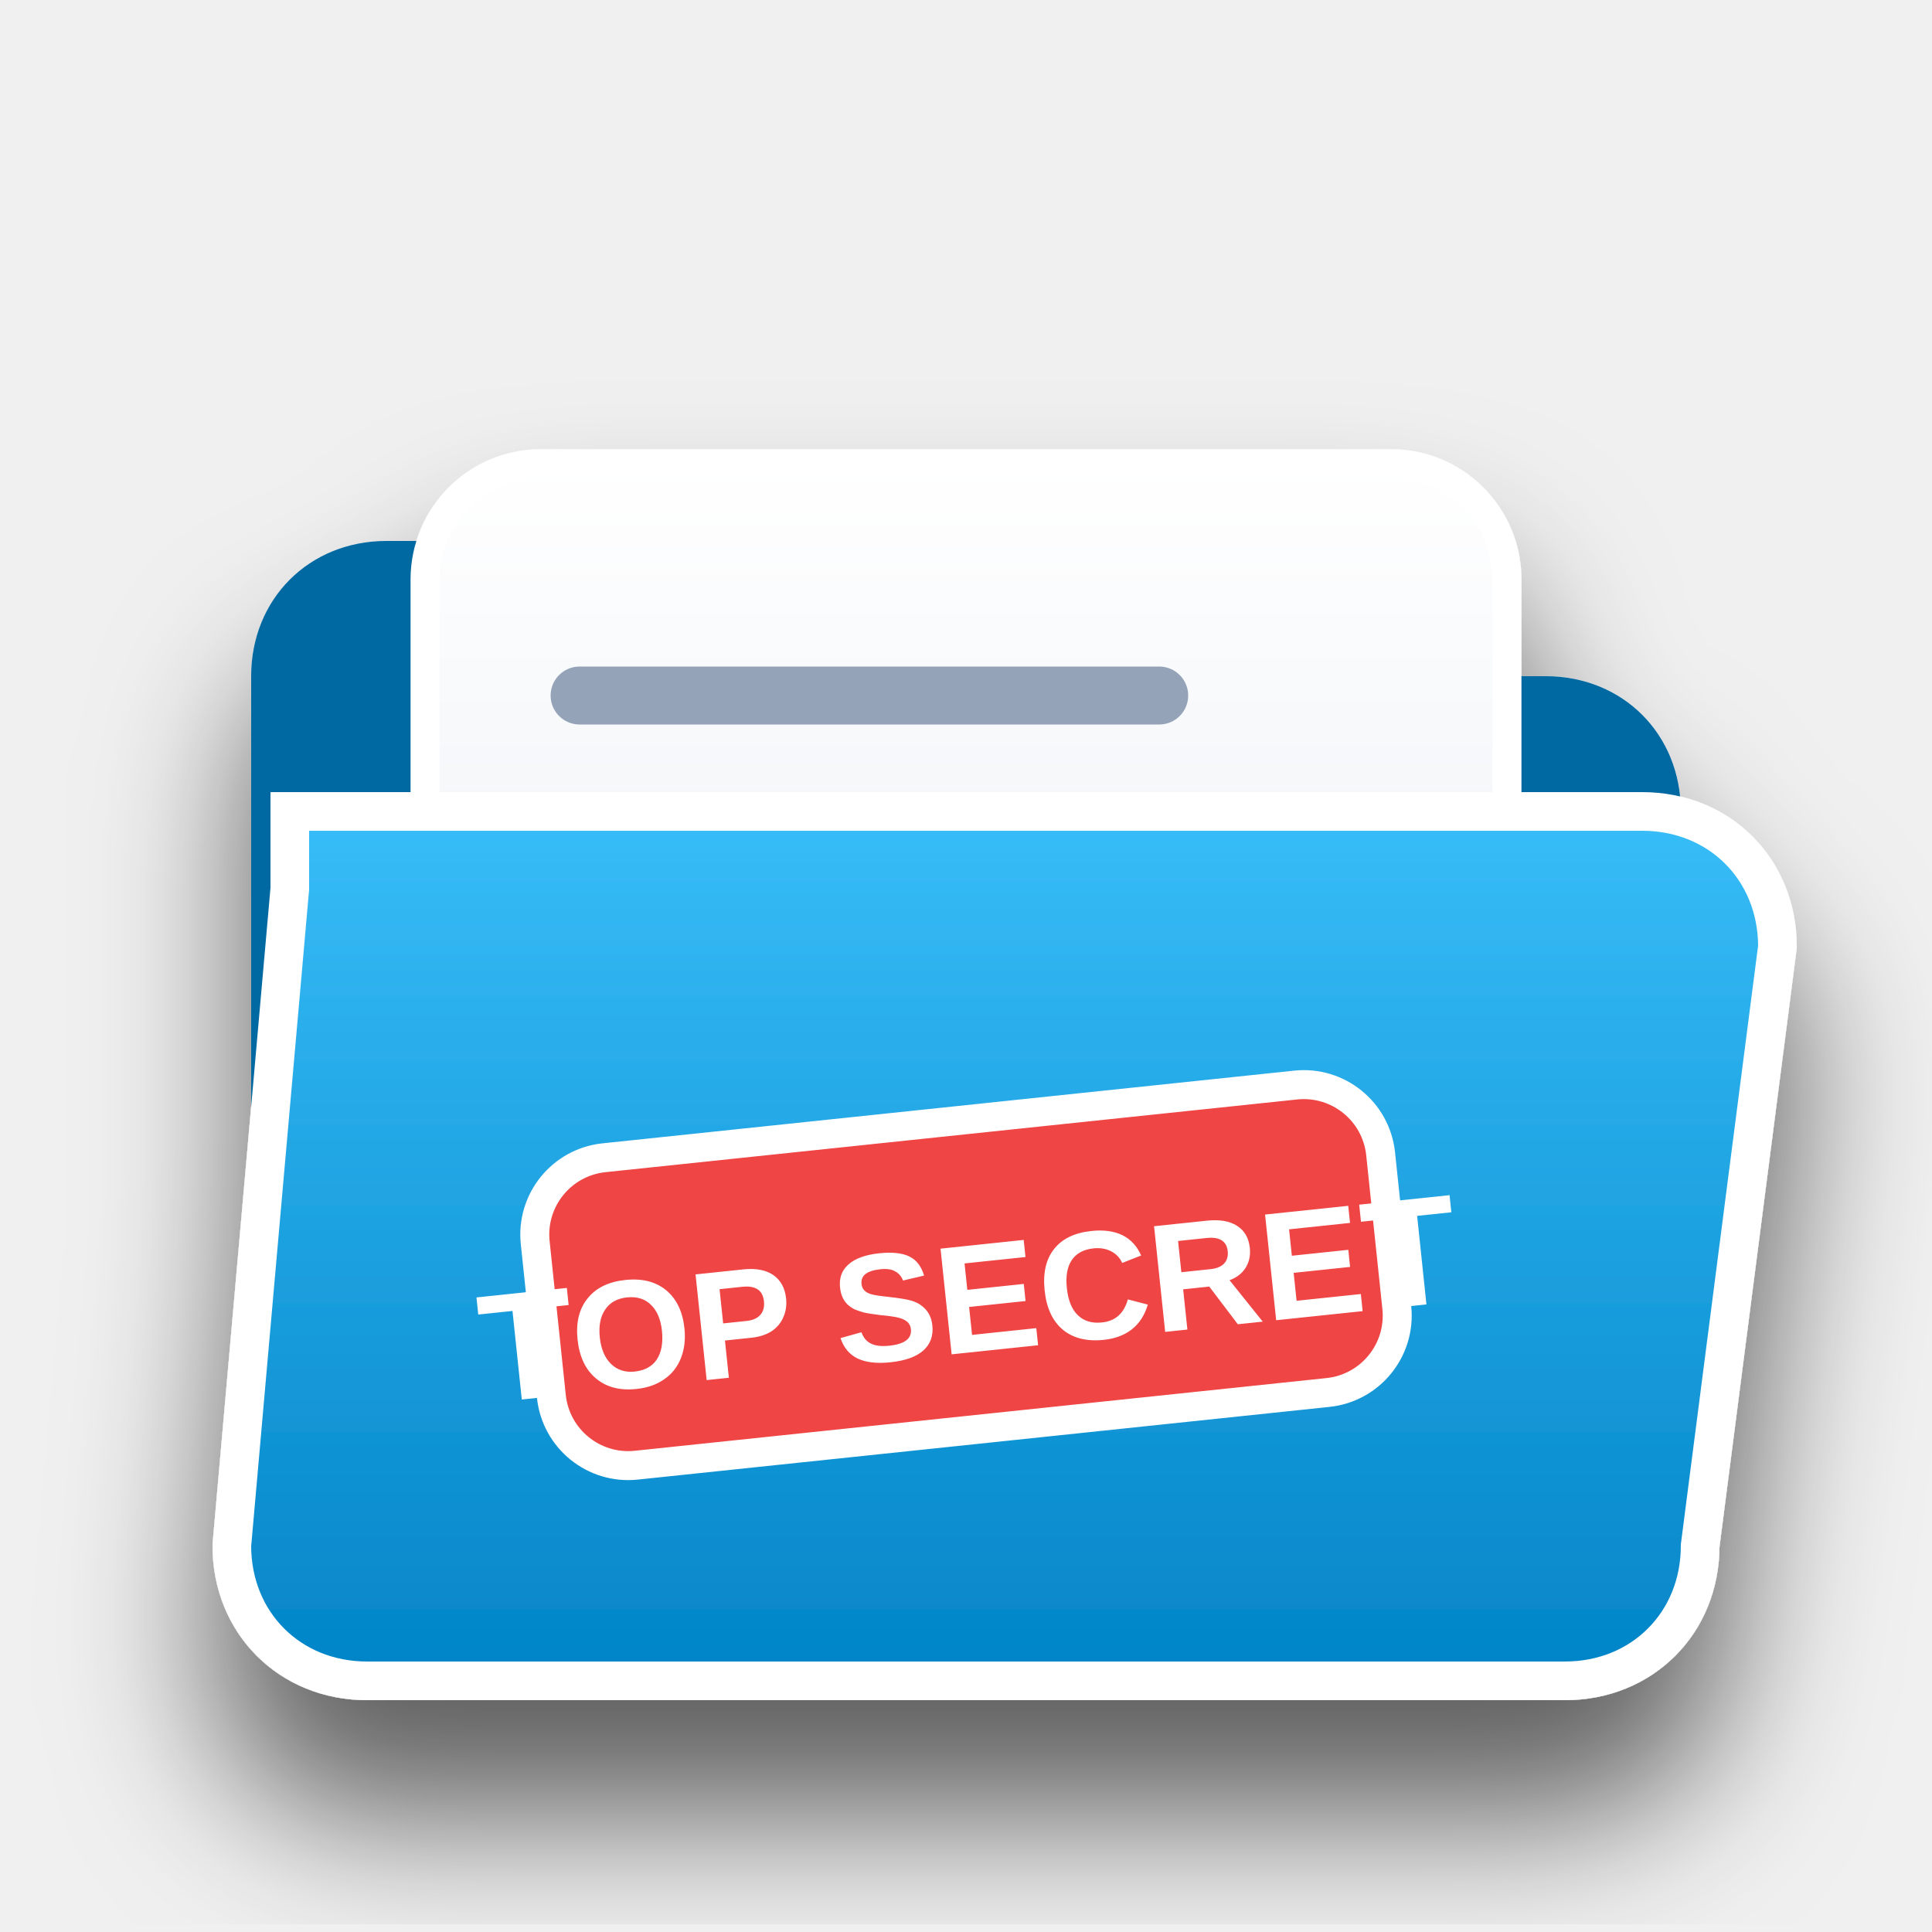
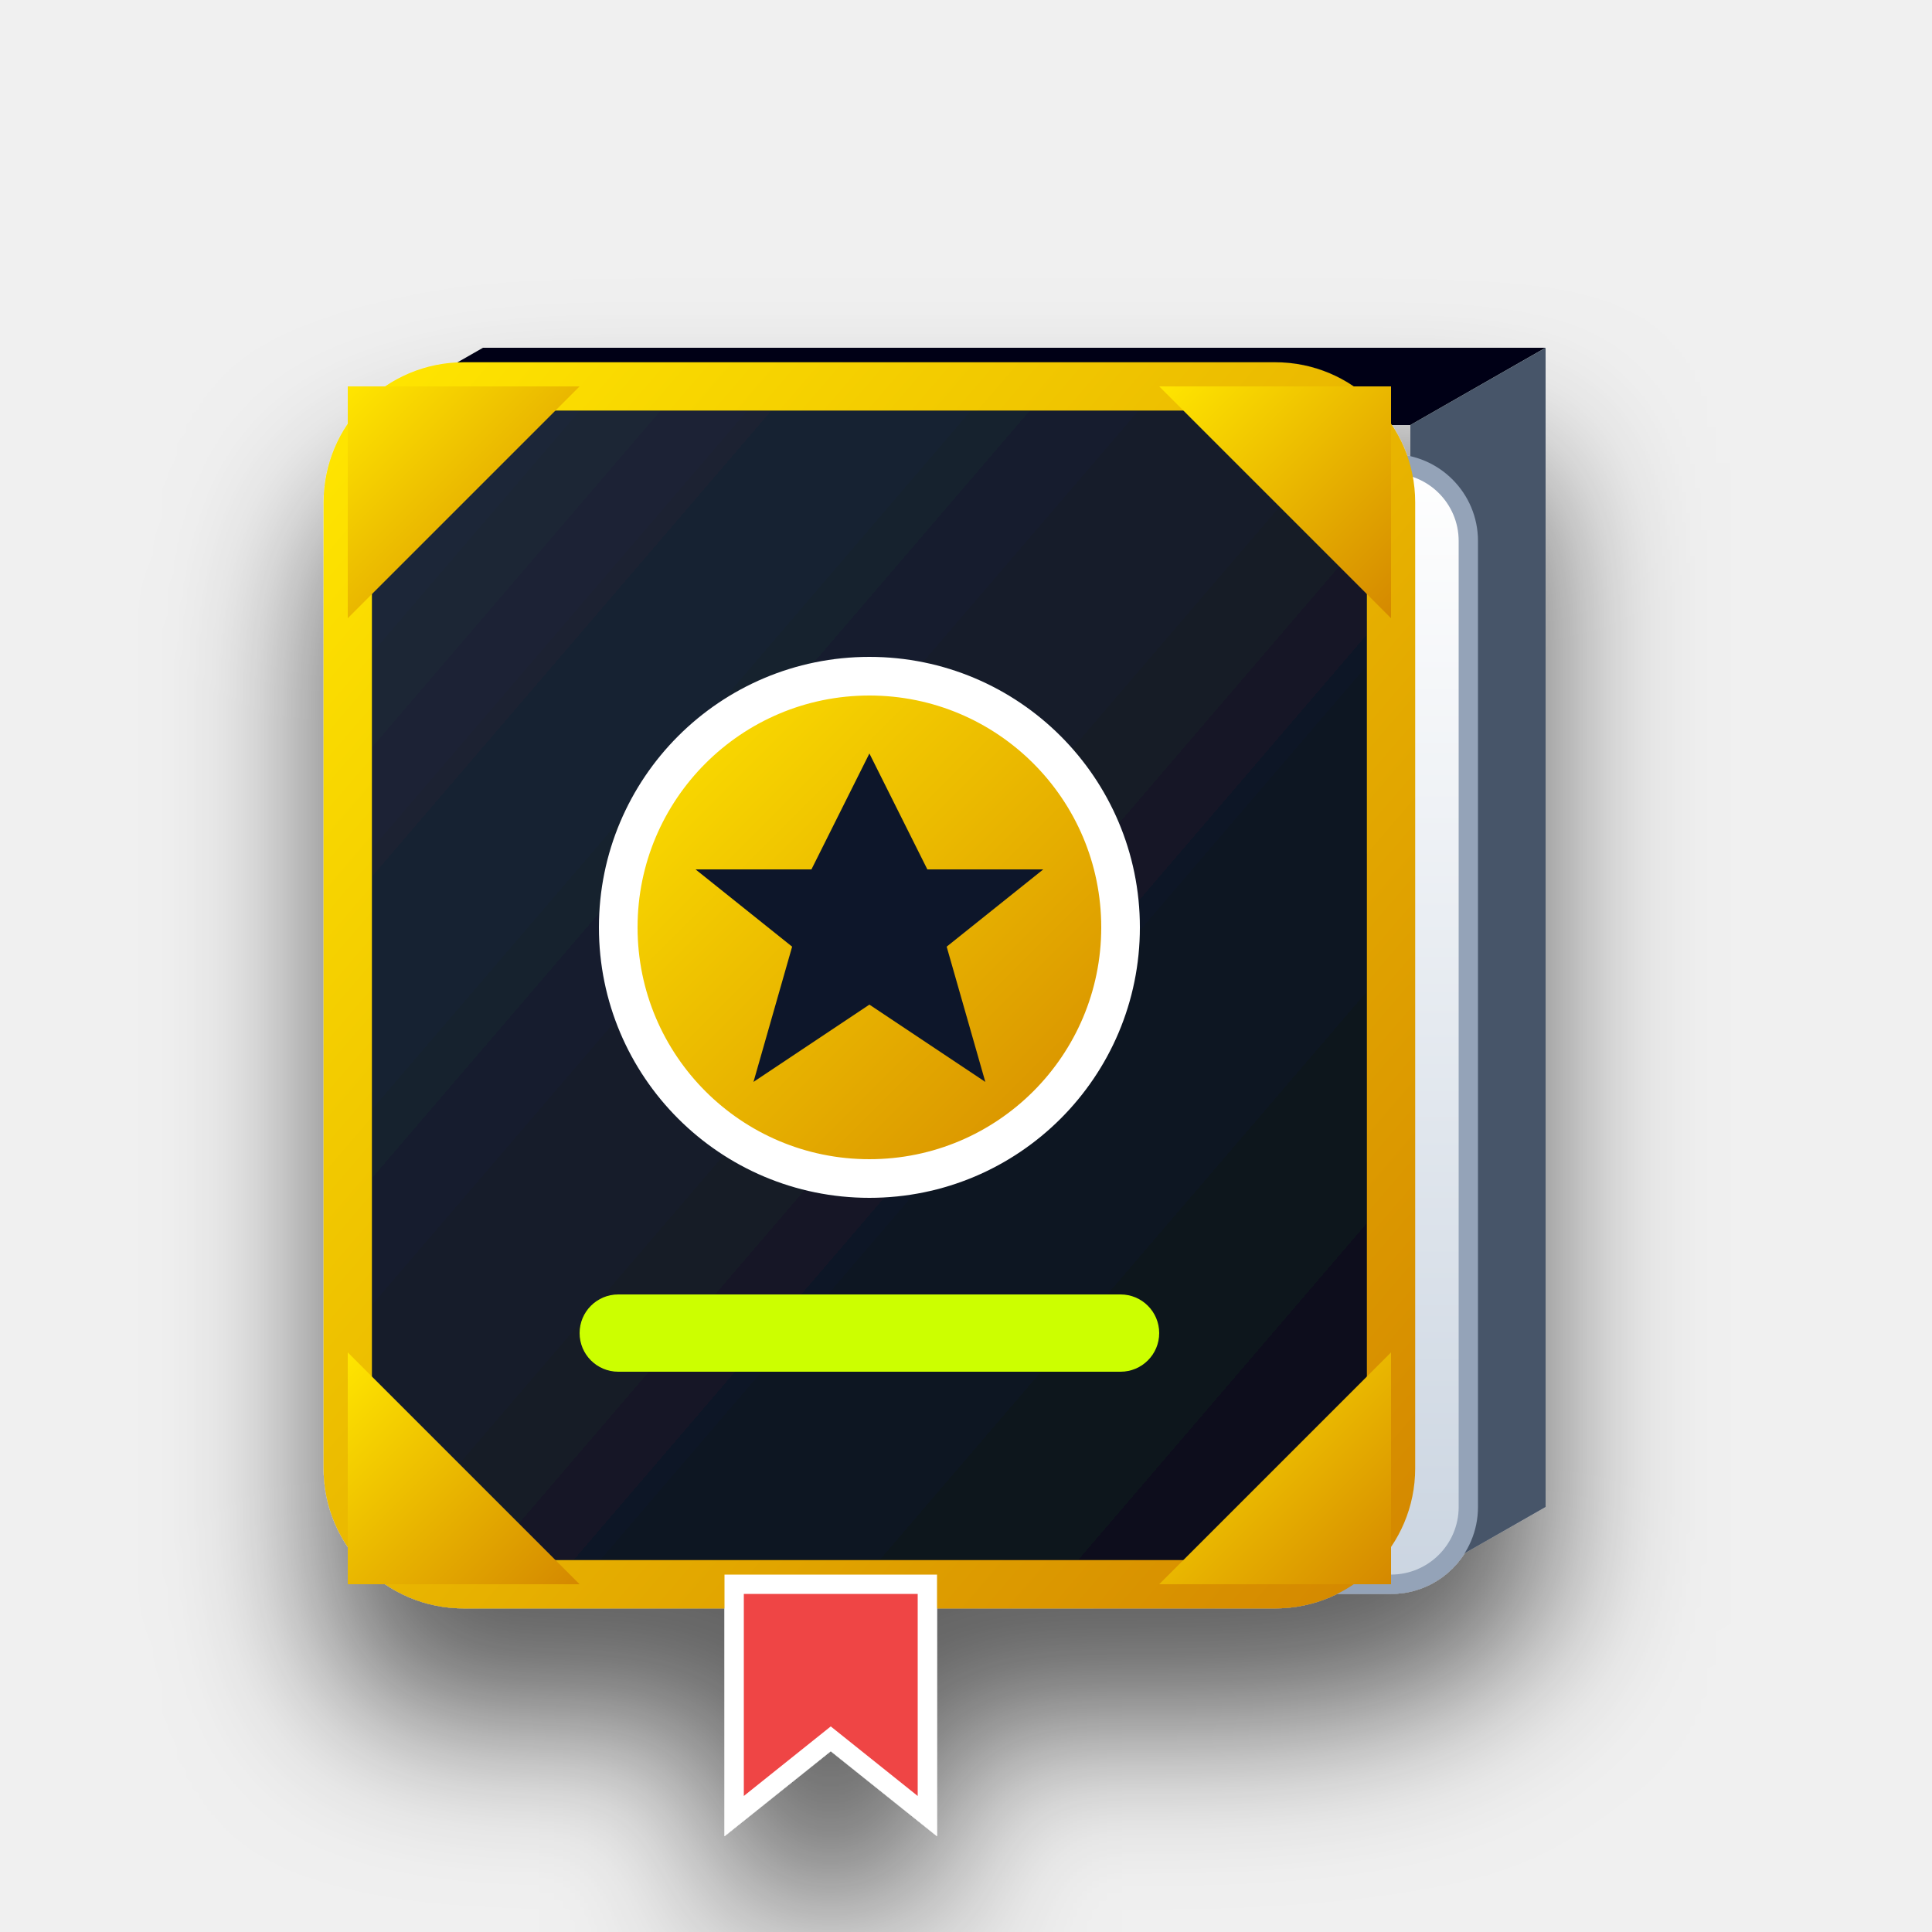
<svg xmlns="http://www.w3.org/2000/svg" viewBox="0 0 100 100" width="100" height="100">
  <defs>
-     <linearGradient id="folderGrad" x1="0%" y1="0%" x2="0%" y2="100%">
-       <stop offset="0%" stop-color="#38bdf8" />
-       <stop offset="100%" stop-color="#0284c7" />
+     <linearGradient id="coverGrad" x1="0%" y1="0%" x2="100%" y2="100%">
+       <stop offset="0%" stop-color="#1e293b" />
+       <stop offset="100%" stop-color="#090d16" />
    </linearGradient>
-     <linearGradient id="paperGrad" x1="0%" y1="0%" x2="0%" y2="100%">
+     <linearGradient id="bookGold" x1="0%" y1="0%" x2="100%" y2="100%">
+       <stop offset="0%" stop-color="#ffe600" />
+       <stop offset="100%" stop-color="#d48800" />
+     </linearGradient>
+     <linearGradient id="pagesGrad" x1="0%" y1="0%" x2="0%" y2="100%">
      <stop offset="0%" stop-color="#ffffff" />
-       <stop offset="100%" stop-color="#e2e8f0" />
+       <stop offset="100%" stop-color="#cbd5e1" />
    </linearGradient>
-     <filter id="folderShadow" x="-20%" y="-20%" width="140%" height="140%">
+     <filter id="bookShadow" x="-20%" y="-20%" width="140%" height="140%">
      <feDropShadow dx="0" dy="6" stdDeviation="4" flood-color="#000000" flood-opacity="0.6" />
    </filter>
  </defs>
-   <g filter="url(#folderShadow)">
-     <path d="M 20 28 L 45 28 L 52 35 L 80 35 C 84 35, 87 38, 87 42 L 87 78 C 87 82, 84 85, 80 85 L 20 85 C 16 85, 13 82, 13 78 L 13 35 C 13 31, 16 28, 20 28 Z" fill="#0369a1" />
-     <rect x="22" y="24" width="56" height="52" rx="6" fill="url(#paperGrad)" stroke="#ffffff" stroke-width="1.5" />
-     <line x1="30" y1="36" x2="60" y2="36" stroke="#94a3b8" stroke-width="3" stroke-linecap="round" />
-     <line x1="30" y1="46" x2="70" y2="46" stroke="#94a3b8" stroke-width="3" stroke-linecap="round" />
-     <path d="M 15 42 L 85 42 C 89 42, 92 45, 92 49 L 88 80 C 88 84, 85 87, 81 87 L 19 87 C 15 87, 12 84, 12 80 L 15 46 C 15 42, 15 42, 15 42 Z" fill="url(#folderGrad)" stroke="#ffffff" stroke-width="2" />
-     <rect x="28" y="58" width="44" height="16" rx="4" fill="#ef4444" stroke="#ffffff" stroke-width="1.5" transform="rotate(-6 50 66)" />
-     <text x="50" y="70" font-family="Arial, sans-serif" font-weight="900" font-size="8" fill="#ffffff" text-anchor="middle" transform="rotate(-6 50 66)">TOP SECRET</text>
+   <g filter="url(#bookShadow)">
+     <path d="M 18 22 L 25 18 L 80 18 L 73 22 Z" fill="#020617" />
+     <path d="M 73 22 L 80 18 L 80 78 L 73 82 Z" fill="#475569" />
+     <rect x="22" y="24" width="54" height="58" rx="4" fill="url(#pagesGrad)" stroke="#94a3b8" stroke-width="1" />
+     <rect x="18" y="20" width="54" height="62" rx="6" fill="url(#coverGrad)" stroke="url(#bookGold)" stroke-width="2.5" />
+     <polygon points="18,20 30,20 18,32" fill="url(#bookGold)" />
+     <polygon points="72,20 72,32 60,20" fill="url(#bookGold)" />
+     <polygon points="18,82 30,82 18,70" fill="url(#bookGold)" />
+     <polygon points="72,82 72,70 60,82" fill="url(#bookGold)" />
+     <circle cx="45" cy="48" r="13" fill="url(#bookGold)" stroke="#ffffff" stroke-width="2" />
+     <polygon points="45,39 48,45 54,45 49,49 51,56 45,52 39,56 41,49 36,45 42,45" fill="#0f172a" />
+     <path d="M 38 82 L 38 94 L 43 90 L 48 94 L 48 82 Z" fill="#ef4444" stroke="#ffffff" stroke-width="1" />
+     <rect x="30" y="67" width="30" height="4" rx="2" fill="#ccff00" />
  </g>
</svg>
